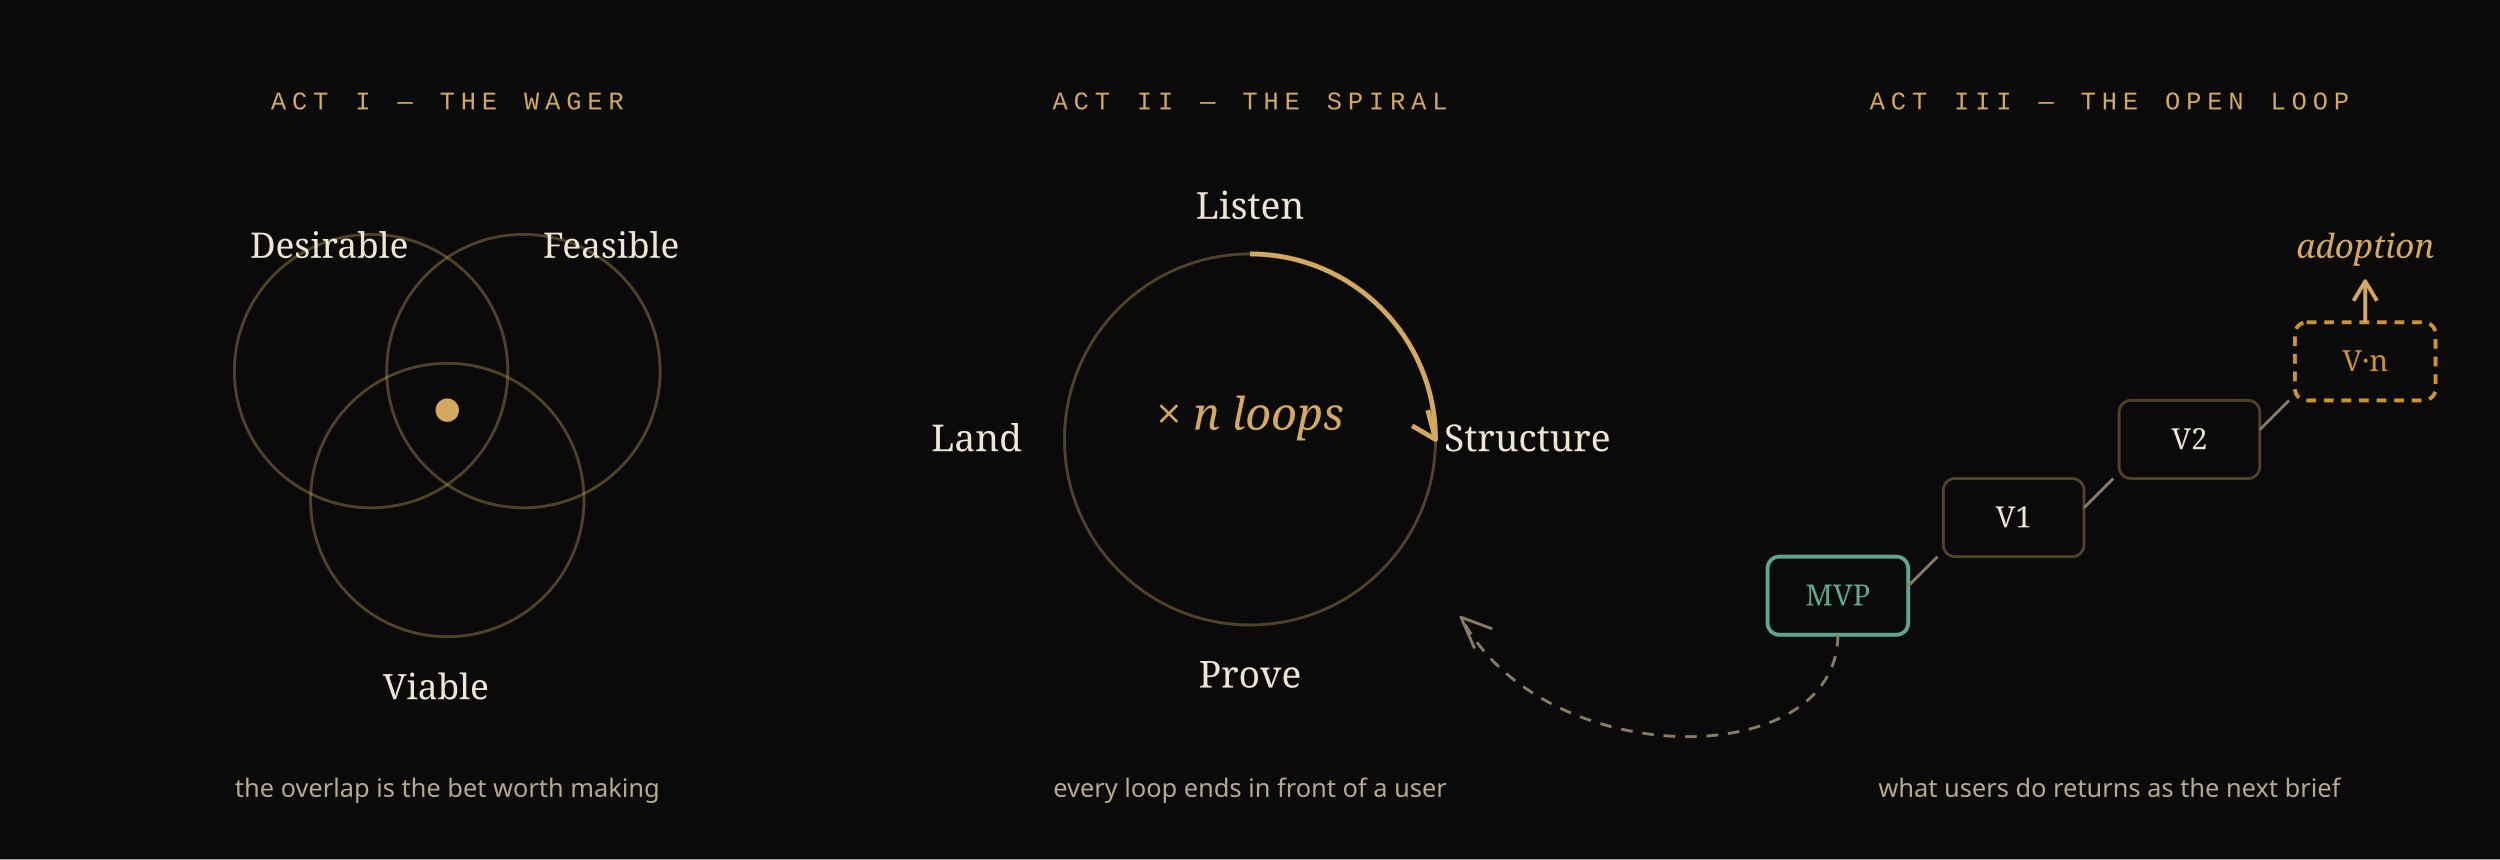
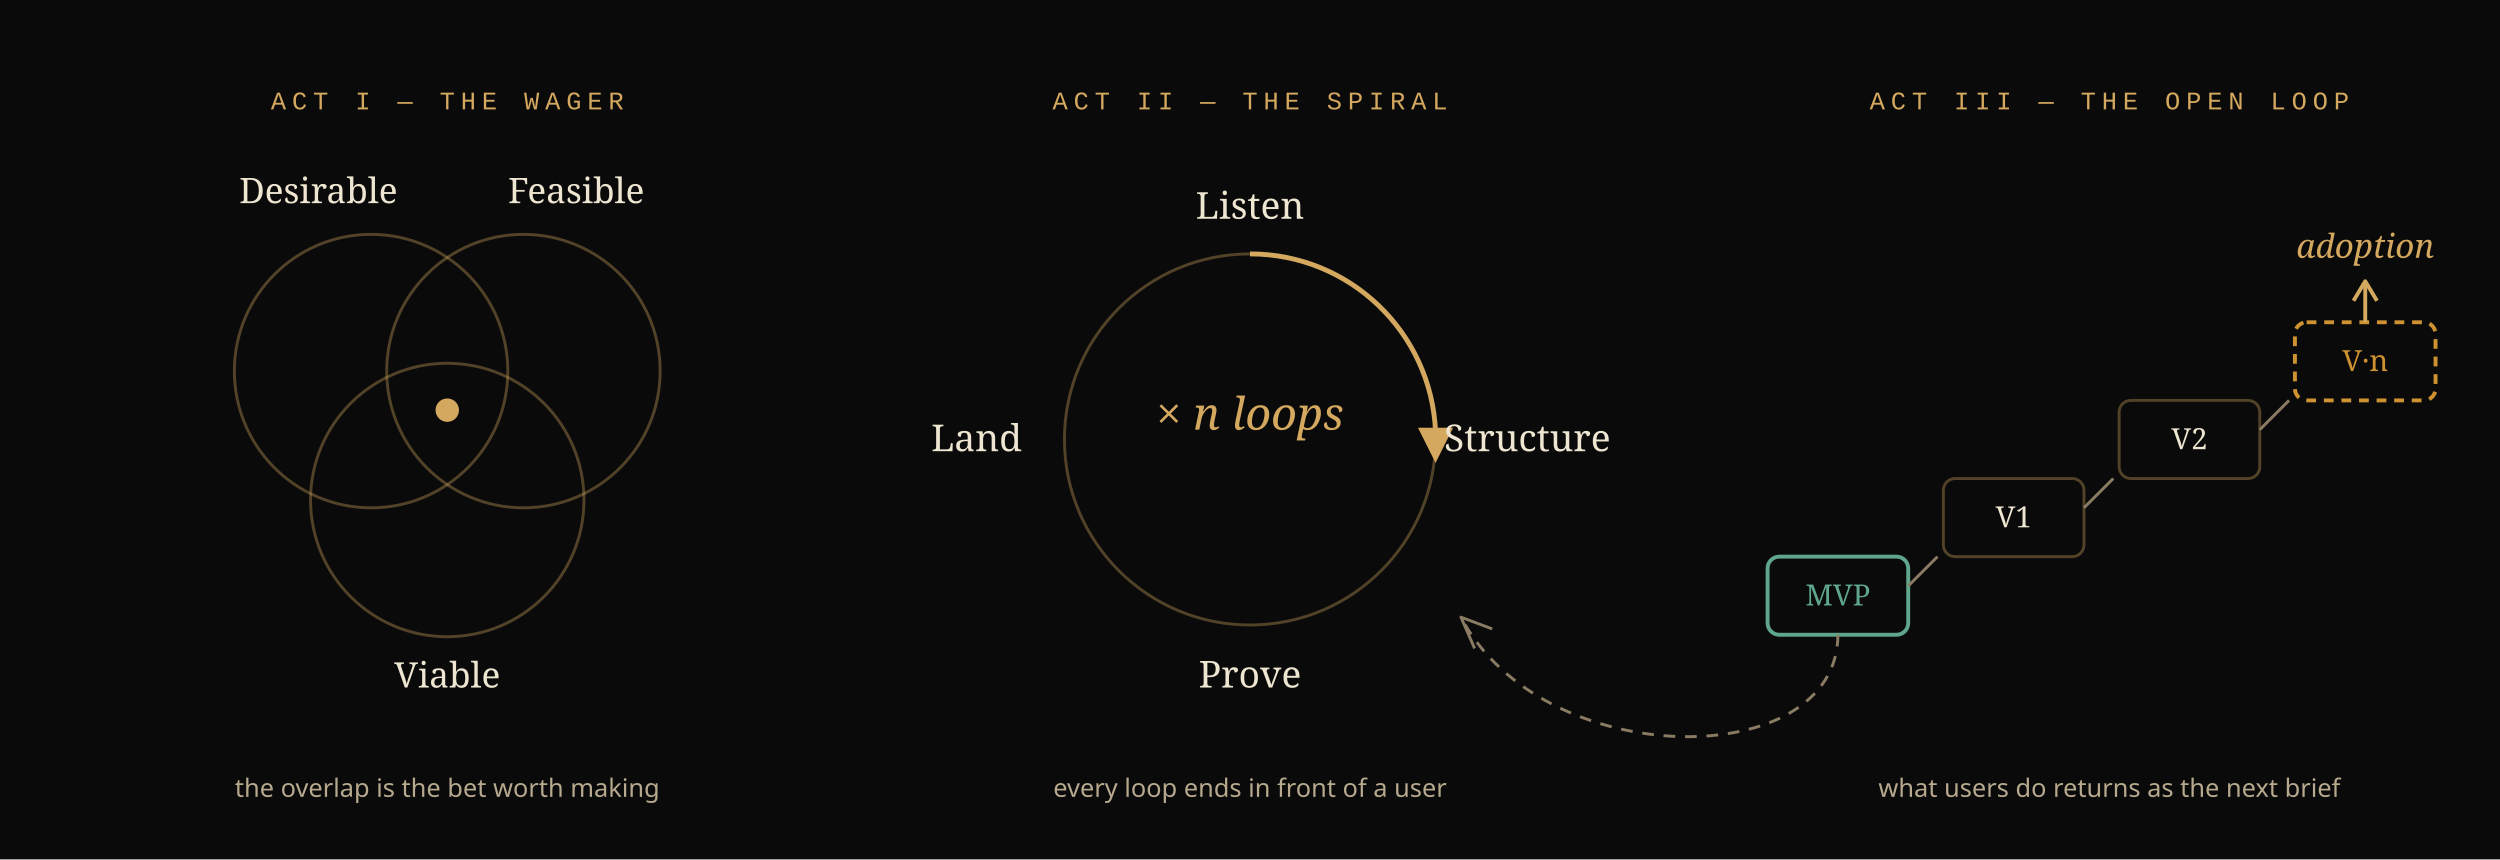
<svg xmlns="http://www.w3.org/2000/svg" viewBox="0 0 1280 440" preserveAspectRatio="xMidYMid meet" role="img" aria-labelledby="pt pd">
  <rect width="1280" height="440" fill="#0A0A0A" />
  <text x="229" y="56" text-anchor="middle" font-family="ui-monospace, 'Courier New', monospace" font-size="13" letter-spacing="3" fill="#D4A85E">ACT I — THE WAGER</text>
  <g fill="none" stroke="rgba(212,168,94,0.35)" stroke-width="1.5">
    <circle cx="190" cy="190" r="70" />
    <circle cx="268" cy="190" r="70" />
    <circle cx="229" cy="256" r="70" />
  </g>
-   <text x="128" y="132" font-family="Georgia, serif" font-size="18" fill="#EFE6D2">Desirable</text>
-   <text x="278" y="132" font-family="Georgia, serif" font-size="18" fill="#EFE6D2">Feasible</text>
-   <text x="196" y="358" font-family="Georgia, serif" font-size="18" fill="#EFE6D2">Viable</text>
+   <text x="163" y="104" text-anchor="middle" font-family="Georgia, serif" font-size="18" fill="#EFE6D2">Desirable</text>
+   <text x="295" y="104" text-anchor="middle" font-family="Georgia, serif" font-size="18" fill="#EFE6D2">Feasible</text>
+   <text x="229" y="352" text-anchor="middle" font-family="Georgia, serif" font-size="18" fill="#EFE6D2">Viable</text>
  <circle cx="229" cy="210" r="6" fill="#D4A85E" />
  <text x="229" y="408" text-anchor="middle" font-family="ui-sans-serif, system-ui, sans-serif" font-size="13" fill="#B6A98D">the overlap is the bet worth making</text>
  <text x="640" y="56" text-anchor="middle" font-family="ui-monospace, 'Courier New', monospace" font-size="13" letter-spacing="3" fill="#D4A85E">ACT II — THE SPIRAL</text>
  <circle cx="640" cy="225" r="95" fill="none" stroke="rgba(212,168,94,0.35)" stroke-width="1.5" />
-   <path d="M 640 130 A 95 95 0 0 1 735 225" fill="none" stroke="#D4A85E" stroke-width="2.5" />
-   <path d="M 731 210 L 735 225 L 723 218" fill="none" stroke="#D4A85E" stroke-width="2.5" stroke-linejoin="round" />
+   <path d="M 640 130 A 95 95 0 0 1 735 221" fill="none" stroke="#D4A85E" stroke-width="2.5" />
+   <path d="M 735 237 L 726 219 L 744 219 Z" fill="#D4A85E" />
  <g font-family="Georgia, serif" font-size="19" fill="#EFE6D2" text-anchor="middle">
    <text x="640" y="112">Listen</text>
    <text x="782" y="231">Structure</text>
    <text x="640" y="352">Prove</text>
    <text x="500" y="231">Land</text>
  </g>
  <text x="640" y="220" text-anchor="middle" font-family="Georgia, serif" font-style="italic" font-size="23" fill="#D4A85E">× n loops</text>
  <text x="640" y="408" text-anchor="middle" font-family="ui-sans-serif, system-ui, sans-serif" font-size="13" fill="#B6A98D">every loop ends in front of a user</text>
  <text x="1080" y="56" text-anchor="middle" font-family="ui-monospace, 'Courier New', monospace" font-size="13" letter-spacing="3" fill="#D4A85E">ACT III — THE OPEN LOOP</text>
  <g font-family="Georgia, serif" font-size="15" text-anchor="middle">
    <rect x="905" y="285" width="72" height="40" rx="6" fill="none" stroke="#5FA68C" stroke-width="2" />
    <text x="941" y="310" fill="#5FA68C">MVP</text>
    <rect x="995" y="245" width="72" height="40" rx="6" fill="none" stroke="rgba(212,168,94,0.35)" stroke-width="1.5" />
    <text x="1031" y="270" fill="#EFE6D2">V1</text>
    <rect x="1085" y="205" width="72" height="40" rx="6" fill="none" stroke="rgba(212,168,94,0.35)" stroke-width="1.5" />
    <text x="1121" y="230" fill="#EFE6D2">V2</text>
    <rect x="1175" y="165" width="72" height="40" rx="6" fill="none" stroke="#CE9230" stroke-width="2" stroke-dasharray="5 4" />
    <text x="1211" y="190" fill="#CE9230">V·n</text>
  </g>
  <g stroke="#8A7B63" stroke-width="1.5" fill="none">
    <path d="M 977 300 L 992 285" />
    <path d="M 1067 260 L 1082 245" />
    <path d="M 1157 220 L 1172 205" />
  </g>
  <text x="1211" y="132" text-anchor="middle" font-family="Georgia, serif" font-style="italic" font-size="17" fill="#D4A85E">adoption</text>
  <path d="M 1211 165 L 1211 144" stroke="#D4A85E" stroke-width="2" fill="none" />
  <path d="M 1205 154 L 1211 144 L 1217 154" stroke="#D4A85E" stroke-width="2" fill="none" stroke-linejoin="round" />
  <path d="M 941 325 C 941 396, 790 396, 748 316" fill="none" stroke="#8A7B63" stroke-width="1.5" stroke-dasharray="6 5" />
  <path d="M 755 332 L 748 316 L 764 322" fill="none" stroke="#8A7B63" stroke-width="1.5" stroke-linejoin="round" />
  <text x="1080" y="408" text-anchor="middle" font-family="ui-sans-serif, system-ui, sans-serif" font-size="13" fill="#B6A98D">what users do returns as the next brief</text>
</svg>
